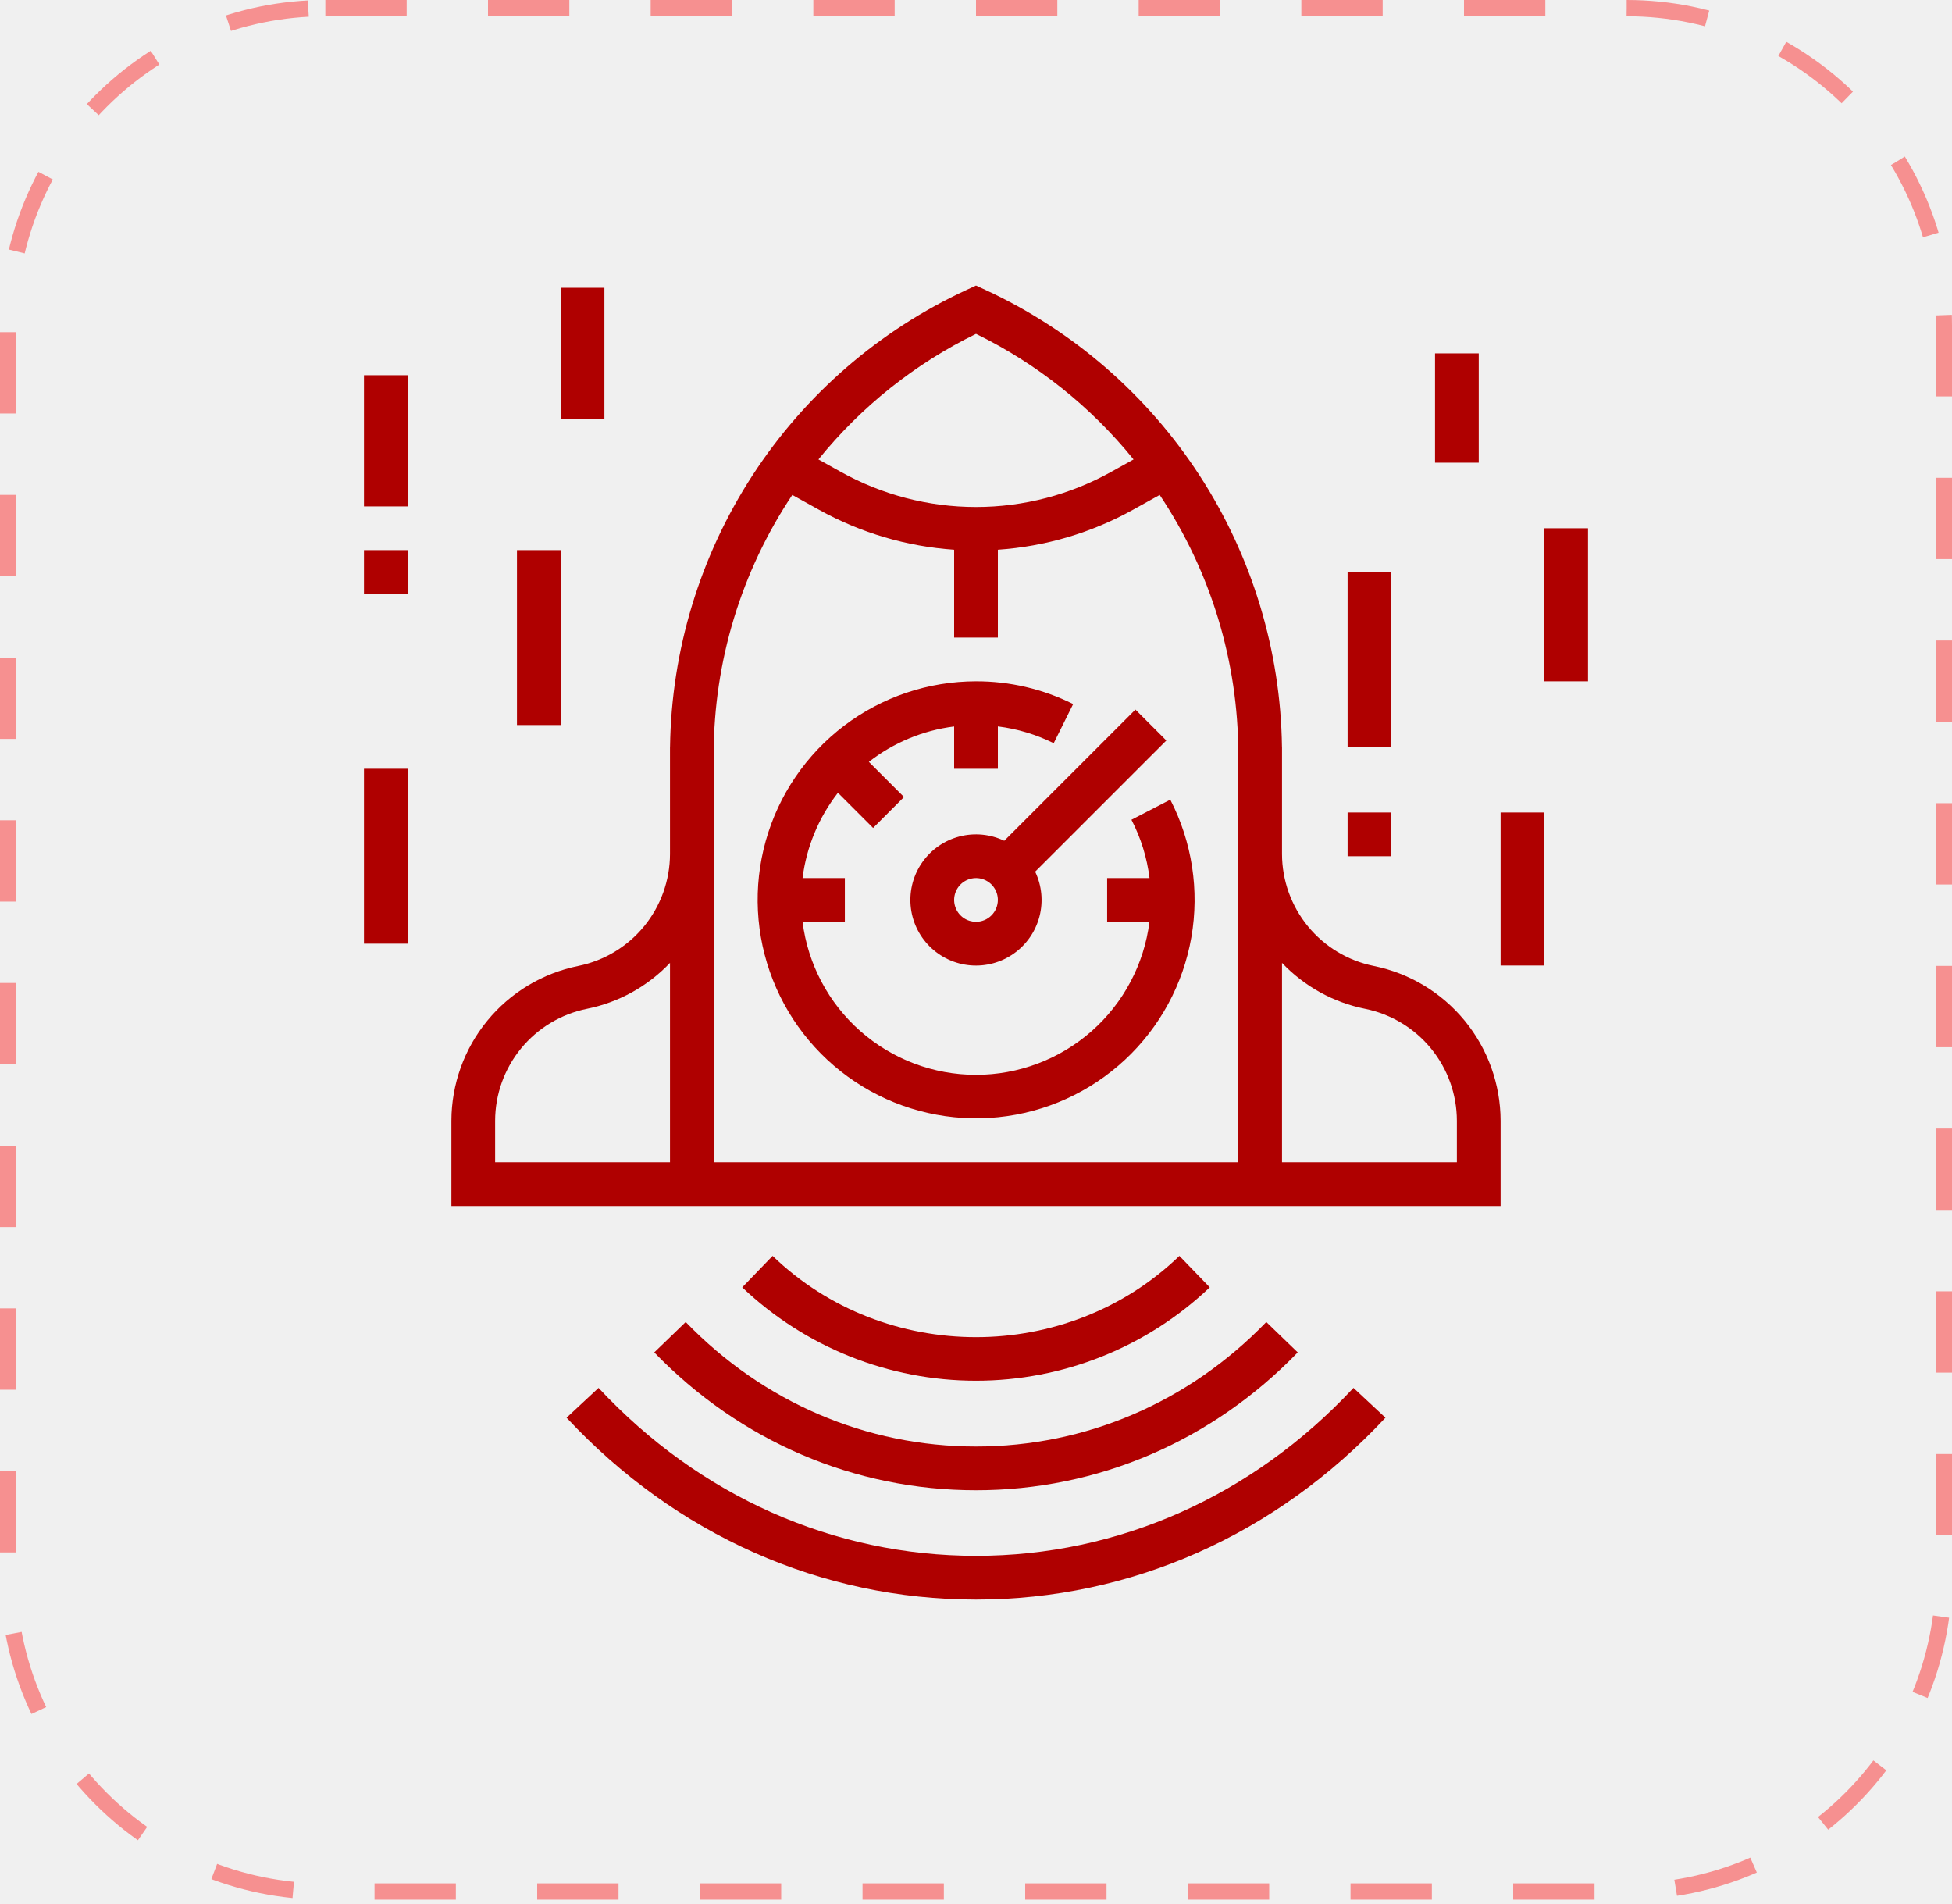
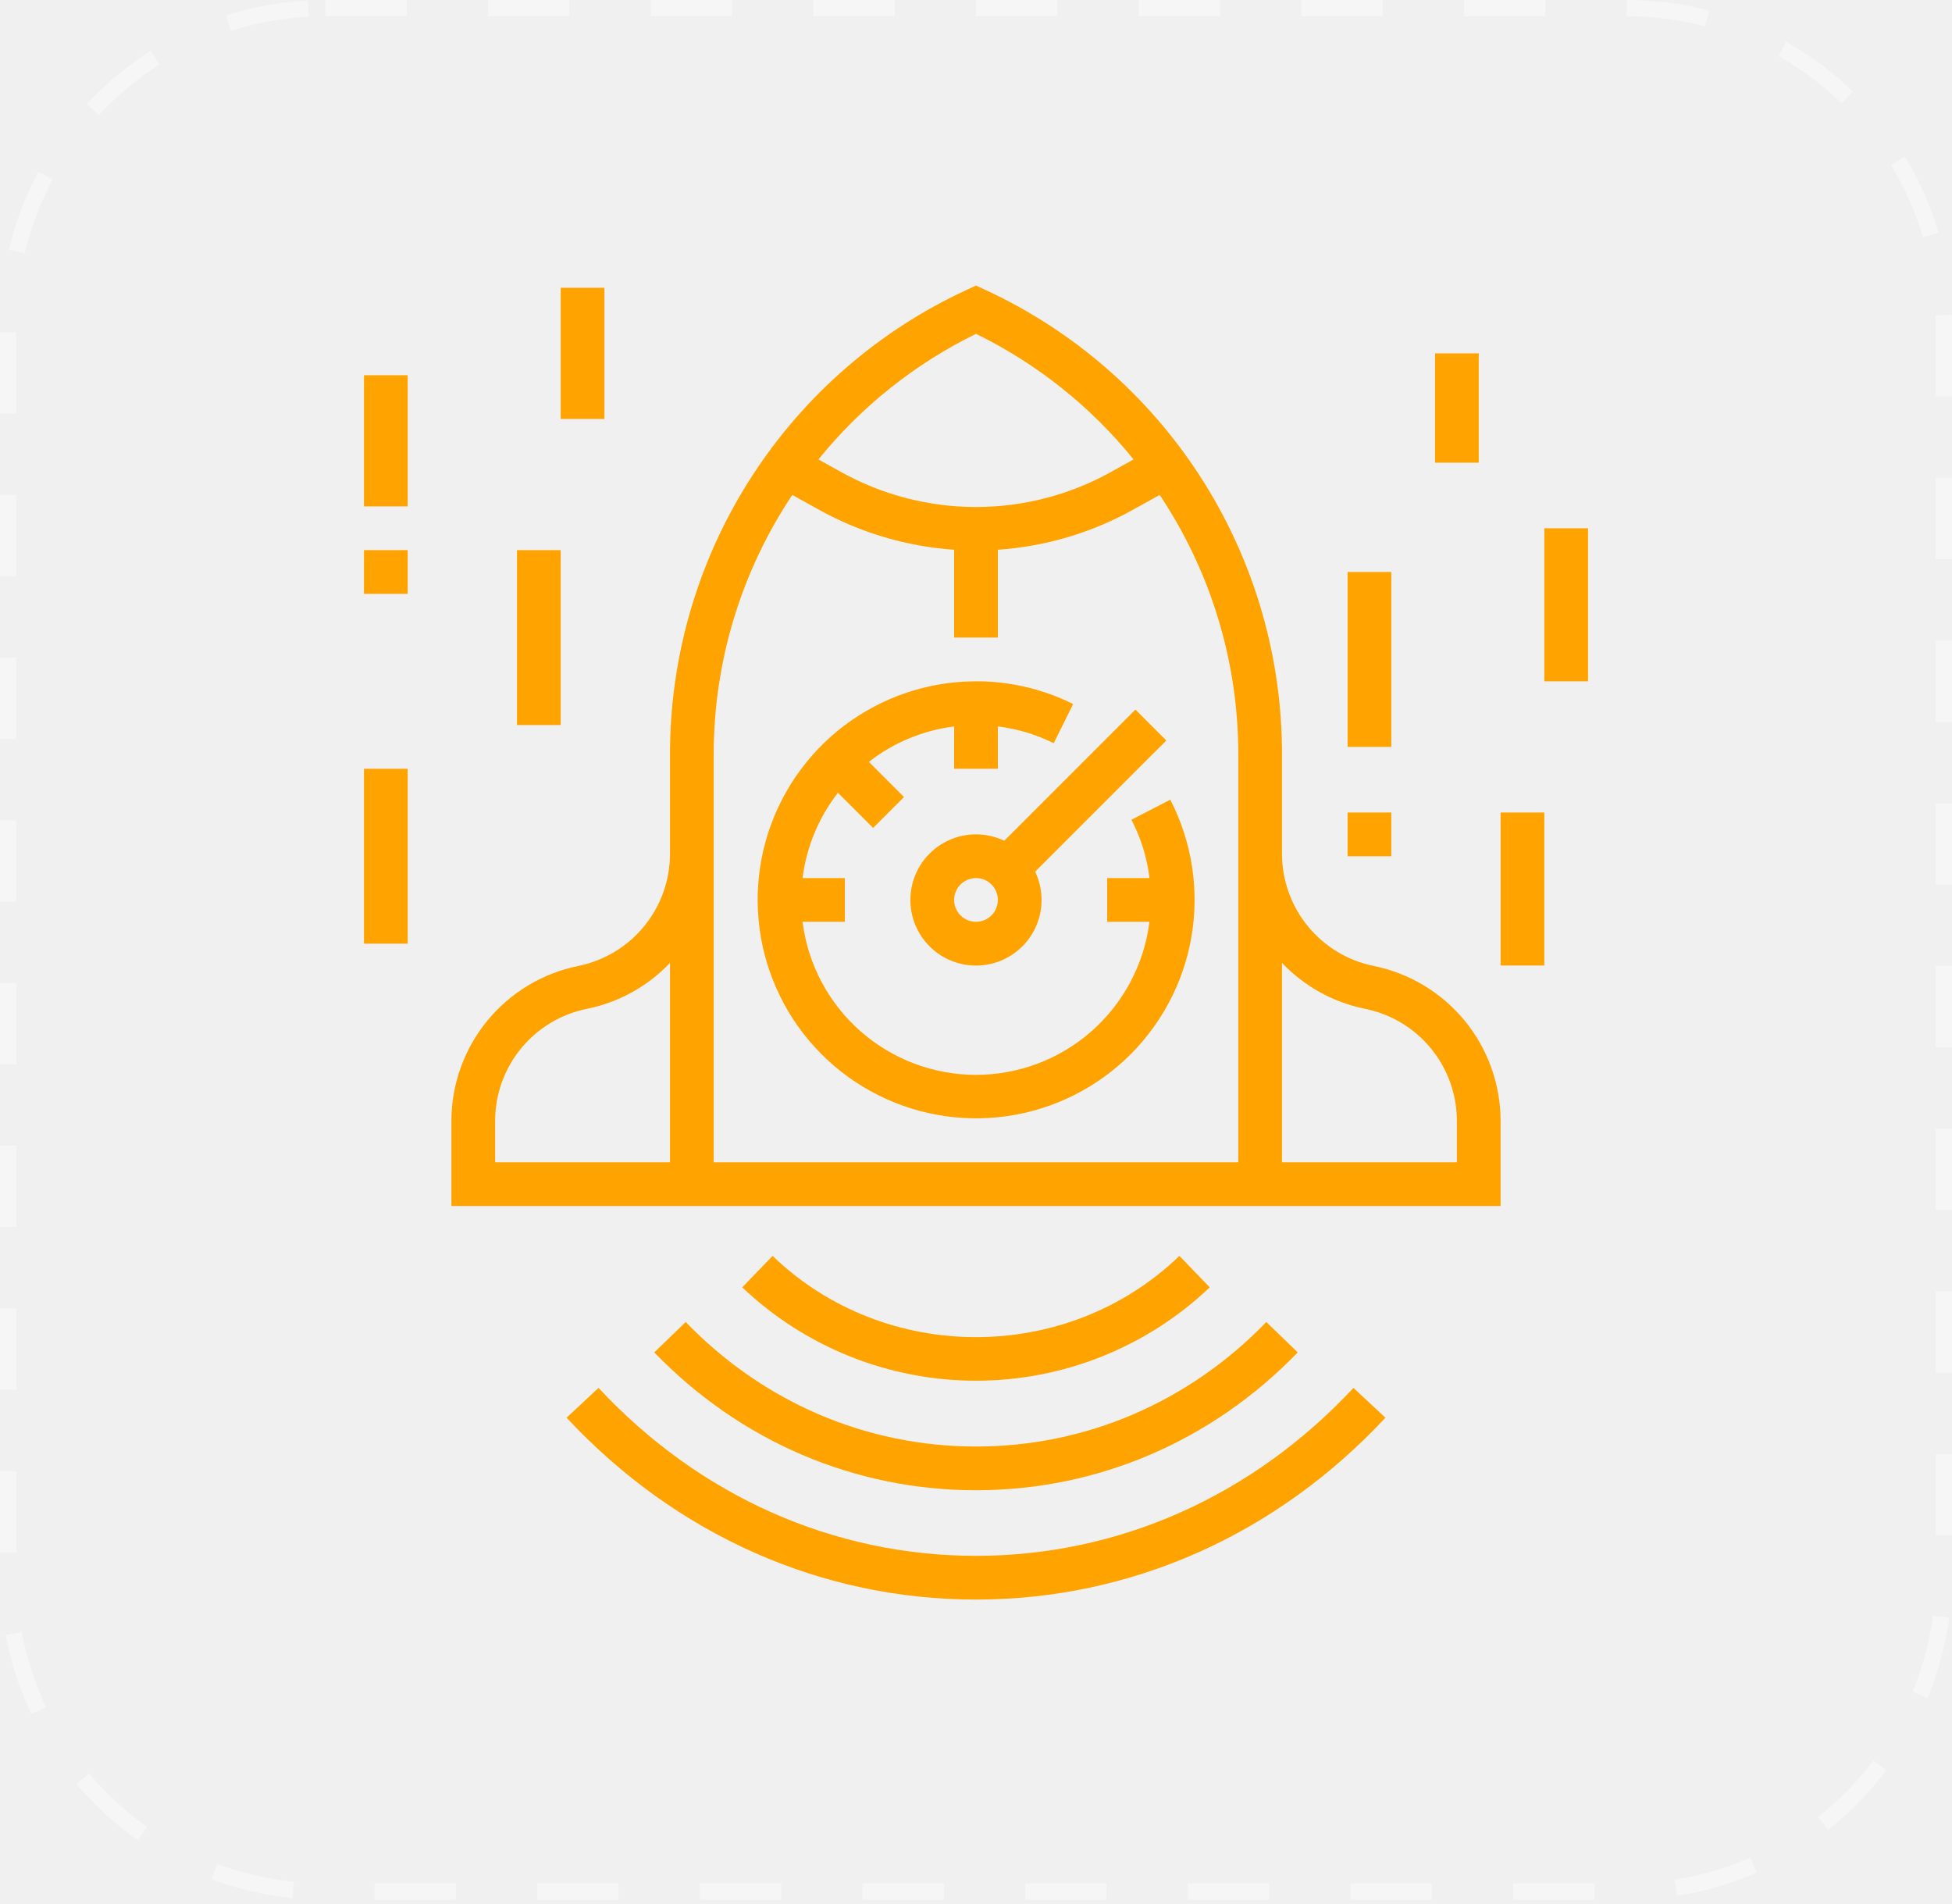
<svg xmlns="http://www.w3.org/2000/svg" width="120" height="117" viewBox="0 0 120 117" fill="none">
-   <rect x="0.5" y="0.5" width="119" height="115.757" rx="19.5" stroke="#FF0000" stroke-opacity="0.4" stroke-dasharray="5 5" />
-   <path d="M74.371 79.123L72.504 77.19C65.609 83.848 54.391 83.848 47.496 77.19L45.629 79.123C49.506 82.808 54.651 84.862 60 84.862C65.349 84.862 70.493 82.808 74.371 79.123Z" fill="#AF0000" />
-   <path d="M42.154 81.254L40.221 83.121C45.502 88.585 52.526 91.594 60 91.594C67.474 91.594 74.498 88.585 79.779 83.121L77.846 81.254C73.077 86.189 66.739 88.906 60 88.906C53.261 88.906 46.923 86.189 42.154 81.254Z" fill="#AF0000" />
-   <path d="M60 95.625C51.24 95.625 42.999 91.959 36.796 85.303L34.83 87.135C41.547 94.343 50.486 98.313 60 98.313H60C69.513 98.313 78.453 94.343 85.171 87.135L83.205 85.303C77.001 91.959 68.76 95.625 60 95.625Z" fill="#AF0000" />
-   <path d="M70.667 53.969H68.062V56.656H70.663C70.337 59.254 69.073 61.643 67.109 63.375C65.146 65.107 62.618 66.063 60 66.063C57.382 66.063 54.854 65.107 52.891 63.375C50.927 61.643 49.664 59.254 49.337 56.656H51.938V53.969H49.337C49.577 52.057 50.329 50.246 51.513 48.726L53.675 50.888L55.575 48.987L53.414 46.826C54.933 45.641 56.745 44.889 58.656 44.65V47.25H61.344V44.647C62.538 44.794 63.7 45.143 64.777 45.679L65.973 43.273C64.118 42.348 62.073 41.869 60 41.875C57.071 41.877 54.223 42.836 51.89 44.606C49.556 46.376 47.866 48.861 47.075 51.681C46.285 54.501 46.438 57.502 47.512 60.227C48.585 62.952 50.52 65.252 53.021 66.775C55.523 68.299 58.453 68.963 61.367 68.666C64.281 68.37 67.018 67.129 69.161 65.133C71.304 63.136 72.736 60.494 73.239 57.609C73.741 54.723 73.286 51.753 71.944 49.15L69.556 50.384C70.137 51.503 70.513 52.717 70.667 53.969Z" fill="#AF0000" />
-   <path d="M84.451 59.37C82.863 59.048 81.434 58.188 80.407 56.935C79.379 55.682 78.816 54.112 78.812 52.492V45.906H78.809C78.728 39.979 76.973 34.195 73.744 29.223C70.515 24.252 65.946 20.295 60.563 17.811L60 17.551L59.437 17.811C54.054 20.295 49.485 24.252 46.256 29.223C43.027 34.195 41.272 39.979 41.191 45.906H41.188V52.492C41.184 54.112 40.621 55.682 39.593 56.935C38.566 58.188 37.137 59.048 35.549 59.37C33.352 59.814 31.376 61.004 29.955 62.737C28.534 64.471 27.755 66.642 27.75 68.883V74.125H92.25V68.883C92.245 66.642 91.466 64.471 90.045 62.737C88.624 61.004 86.648 59.814 84.451 59.37ZM41.188 71.438H30.438V68.883C30.441 67.263 31.004 65.693 32.032 64.44C33.059 63.187 34.488 62.327 36.076 62.005C38.03 61.613 39.815 60.627 41.188 59.182V71.438ZM60 20.519C63.753 22.355 67.059 24.99 69.686 28.238L68.339 28.986C65.791 30.413 62.92 31.162 60 31.162C57.08 31.162 54.209 30.413 51.661 28.986L50.314 28.238C52.941 24.99 56.247 22.355 60 20.519ZM76.125 52.492V71.438H43.875V46.333C43.881 40.668 45.562 35.132 48.707 30.42L50.355 31.335C52.909 32.752 55.743 33.589 58.656 33.788V39.188H61.344V33.788C64.257 33.589 67.091 32.752 69.644 31.335L71.293 30.42C74.438 35.132 76.119 40.668 76.125 46.333V52.492ZM89.562 71.438H78.812V59.182C80.185 60.627 81.97 61.613 83.924 62.005C85.512 62.327 86.941 63.187 87.968 64.44C88.996 65.693 89.559 67.263 89.562 68.883V71.438Z" fill="#AF0000" />
-   <path d="M61.737 51.675C60.879 51.265 59.903 51.172 58.982 51.411C58.062 51.651 57.255 52.209 56.706 52.985C56.157 53.762 55.9 54.708 55.98 55.656C56.061 56.604 56.474 57.493 57.147 58.166C57.82 58.838 58.709 59.252 59.657 59.332C60.604 59.413 61.55 59.156 62.327 58.606C63.104 58.057 63.661 57.251 63.901 56.33C64.141 55.41 64.047 54.434 63.637 53.575L71.7 45.513L69.8 43.612L61.737 51.675ZM60 56.656C59.734 56.656 59.474 56.577 59.254 56.43C59.033 56.282 58.86 56.072 58.759 55.827C58.657 55.581 58.63 55.311 58.682 55.05C58.734 54.79 58.862 54.55 59.05 54.362C59.238 54.174 59.477 54.046 59.738 53.995C59.999 53.943 60.269 53.969 60.514 54.071C60.76 54.173 60.97 54.345 61.117 54.566C61.265 54.787 61.344 55.047 61.344 55.312C61.343 55.669 61.202 56.01 60.95 56.262C60.698 56.514 60.356 56.656 60 56.656Z" fill="#AF0000" />
-   <path d="M88.219 21.719H90.906V28.438H88.219V21.719Z" fill="#AF0000" />
-   <path d="M82.844 35.156H85.531V45.906H82.844V35.156Z" fill="#AF0000" />
-   <path d="M82.844 49.938H85.531V52.625H82.844V49.938Z" fill="#AF0000" />
-   <path d="M94.938 32.469H97.625V41.875H94.938V32.469Z" fill="#AF0000" />
-   <path d="M92.25 49.938H94.938V59.344H92.25V49.938Z" fill="#AF0000" />
-   <path d="M34.469 17.688H37.156V25.75H34.469V17.688Z" fill="#AF0000" />
-   <path d="M22.375 23.062H25.062V31.125H22.375V23.062Z" fill="#AF0000" />
-   <path d="M22.375 33.812H25.062V36.5H22.375V33.812Z" fill="#AF0000" />
-   <path d="M31.781 33.812H34.469V44.562H31.781V33.812Z" fill="#AF0000" />
-   <path d="M22.375 47.25H25.062V58H22.375V47.25Z" fill="#AF0000" />
+   <rect x="0.5" y="0.5" width="119" height="115.757" rx="19.5" stroke="white" stroke-opacity="0.4" stroke-dasharray="5 5" />
+   <path d="M74.371 79.123L72.504 77.19C65.609 83.848 54.391 83.848 47.496 77.19L45.629 79.123C49.507 82.808 54.651 84.862 60 84.862C65.349 84.862 70.494 82.808 74.371 79.123V79.123Z" fill="#FFA300" />
+   <path d="M42.154 81.254L40.221 83.121C45.502 88.585 52.526 91.594 60 91.594C67.474 91.594 74.498 88.585 79.779 83.121L77.846 81.254C73.077 86.189 66.739 88.906 60 88.906C53.261 88.906 46.923 86.189 42.154 81.254V81.254Z" fill="#FFA300" />
+   <path d="M60 95.625C51.24 95.625 42.999 91.959 36.795 85.303L34.829 87.135C41.547 94.343 50.486 98.313 60 98.313H60C69.513 98.313 78.453 94.343 85.17 87.135L83.204 85.303C77.001 91.959 68.76 95.625 60 95.625V95.625Z" fill="#FFA300" />
+   <path d="M70.667 53.969H68.062V56.656H70.663C70.337 59.254 69.073 61.643 67.109 63.375C65.146 65.107 62.618 66.063 60 66.063C57.382 66.063 54.854 65.107 52.891 63.375C50.927 61.643 49.664 59.254 49.337 56.656H51.938V53.969H49.337C49.577 52.057 50.329 50.246 51.513 48.726L53.675 50.888L55.575 48.987L53.414 46.826C54.933 45.641 56.745 44.889 58.656 44.65V47.25H61.344V44.647C62.538 44.794 63.7 45.143 64.777 45.679L65.973 43.273C64.118 42.348 62.073 41.869 60 41.875C57.071 41.877 54.223 42.836 51.89 44.606C49.556 46.376 47.866 48.861 47.075 51.681C46.285 54.501 46.438 57.502 47.512 60.227C48.585 62.952 50.52 65.252 53.021 66.775C55.523 68.299 58.453 68.963 61.367 68.666C64.281 68.37 67.018 67.129 69.161 65.133C71.304 63.136 72.736 60.494 73.239 57.609C73.741 54.723 73.286 51.753 71.944 49.15L69.556 50.384C70.137 51.503 70.513 52.717 70.667 53.969V53.969Z" fill="#FFA300" />
+   <path d="M84.451 59.37C82.863 59.048 81.434 58.188 80.407 56.935C79.379 55.682 78.816 54.112 78.812 52.492V45.906H78.809C78.728 39.979 76.973 34.195 73.744 29.223C70.515 24.252 65.946 20.295 60.563 17.811L60 17.551L59.437 17.811C54.054 20.295 49.485 24.252 46.256 29.223C43.027 34.195 41.272 39.979 41.191 45.906H41.188V52.492C41.184 54.112 40.621 55.682 39.593 56.935C38.566 58.188 37.137 59.048 35.549 59.37C33.352 59.814 31.376 61.004 29.955 62.737C28.534 64.471 27.755 66.642 27.75 68.883V74.125H92.25V68.883C92.245 66.642 91.466 64.471 90.045 62.737C88.624 61.004 86.648 59.814 84.451 59.37V59.37ZM41.188 71.438H30.438V68.883C30.441 67.263 31.004 65.693 32.032 64.44C33.059 63.186 34.488 62.327 36.076 62.005C38.03 61.613 39.815 60.627 41.188 59.182V71.438ZM60 20.519C63.753 22.355 67.059 24.99 69.686 28.238L68.339 28.986C65.791 30.413 62.92 31.162 60 31.162C57.08 31.162 54.209 30.413 51.661 28.986L50.314 28.238C52.941 24.99 56.247 22.355 60 20.519V20.519ZM76.125 52.492V71.438H43.875V46.333C43.881 40.668 45.562 35.132 48.707 30.42L50.355 31.335C52.909 32.752 55.743 33.589 58.656 33.788V39.188H61.344V33.788C64.257 33.589 67.091 32.752 69.644 31.335L71.293 30.42C74.438 35.132 76.119 40.668 76.125 46.333V52.492ZM89.562 71.438H78.812V59.182C80.185 60.627 81.97 61.613 83.924 62.005C85.512 62.327 86.941 63.186 87.968 64.44C88.996 65.693 89.559 67.263 89.562 68.883V71.438Z" fill="#FFA300" />
+   <path d="M61.737 51.675C60.879 51.265 59.903 51.172 58.982 51.411C58.062 51.651 57.255 52.209 56.706 52.985C56.157 53.762 55.9 54.708 55.98 55.656C56.061 56.604 56.474 57.493 57.147 58.166C57.82 58.838 58.709 59.252 59.657 59.332C60.604 59.413 61.55 59.156 62.327 58.606C63.104 58.057 63.661 57.251 63.901 56.33C64.141 55.41 64.047 54.434 63.637 53.575L71.7 45.513L69.8 43.612L61.737 51.675ZM60 56.656C59.734 56.656 59.474 56.577 59.254 56.43C59.033 56.282 58.86 56.072 58.759 55.827C58.657 55.581 58.63 55.311 58.682 55.05C58.734 54.79 58.862 54.55 59.05 54.362C59.238 54.174 59.477 54.046 59.738 53.995C59.999 53.943 60.269 53.969 60.514 54.071C60.76 54.173 60.97 54.345 61.117 54.566C61.265 54.787 61.344 55.047 61.344 55.312C61.343 55.669 61.202 56.01 60.95 56.262C60.698 56.514 60.356 56.656 60 56.656Z" fill="#FFA300" />
+   <path d="M88.219 21.719H90.906V28.438H88.219V21.719Z" fill="#FFA300" />
+   <path d="M82.844 35.156H85.531V45.906H82.844V35.156Z" fill="#FFA300" />
+   <path d="M82.844 49.938H85.531V52.625H82.844V49.938Z" fill="#FFA300" />
+   <path d="M94.938 32.469H97.625V41.875H94.938V32.469Z" fill="#FFA300" />
+   <path d="M92.25 49.938H94.938V59.344H92.25V49.938Z" fill="#FFA300" />
+   <path d="M34.469 17.688H37.156V25.75H34.469V17.688Z" fill="#FFA300" />
+   <path d="M22.375 23.062H25.062V31.125H22.375V23.062Z" fill="#FFA300" />
+   <path d="M22.375 33.812H25.062V36.5H22.375V33.812Z" fill="#FFA300" />
+   <path d="M31.781 33.812H34.469V44.562H31.781V33.812Z" fill="#FFA300" />
+   <path d="M22.375 47.25H25.062V58H22.375V47.25Z" fill="#FFA300" />
</svg>
